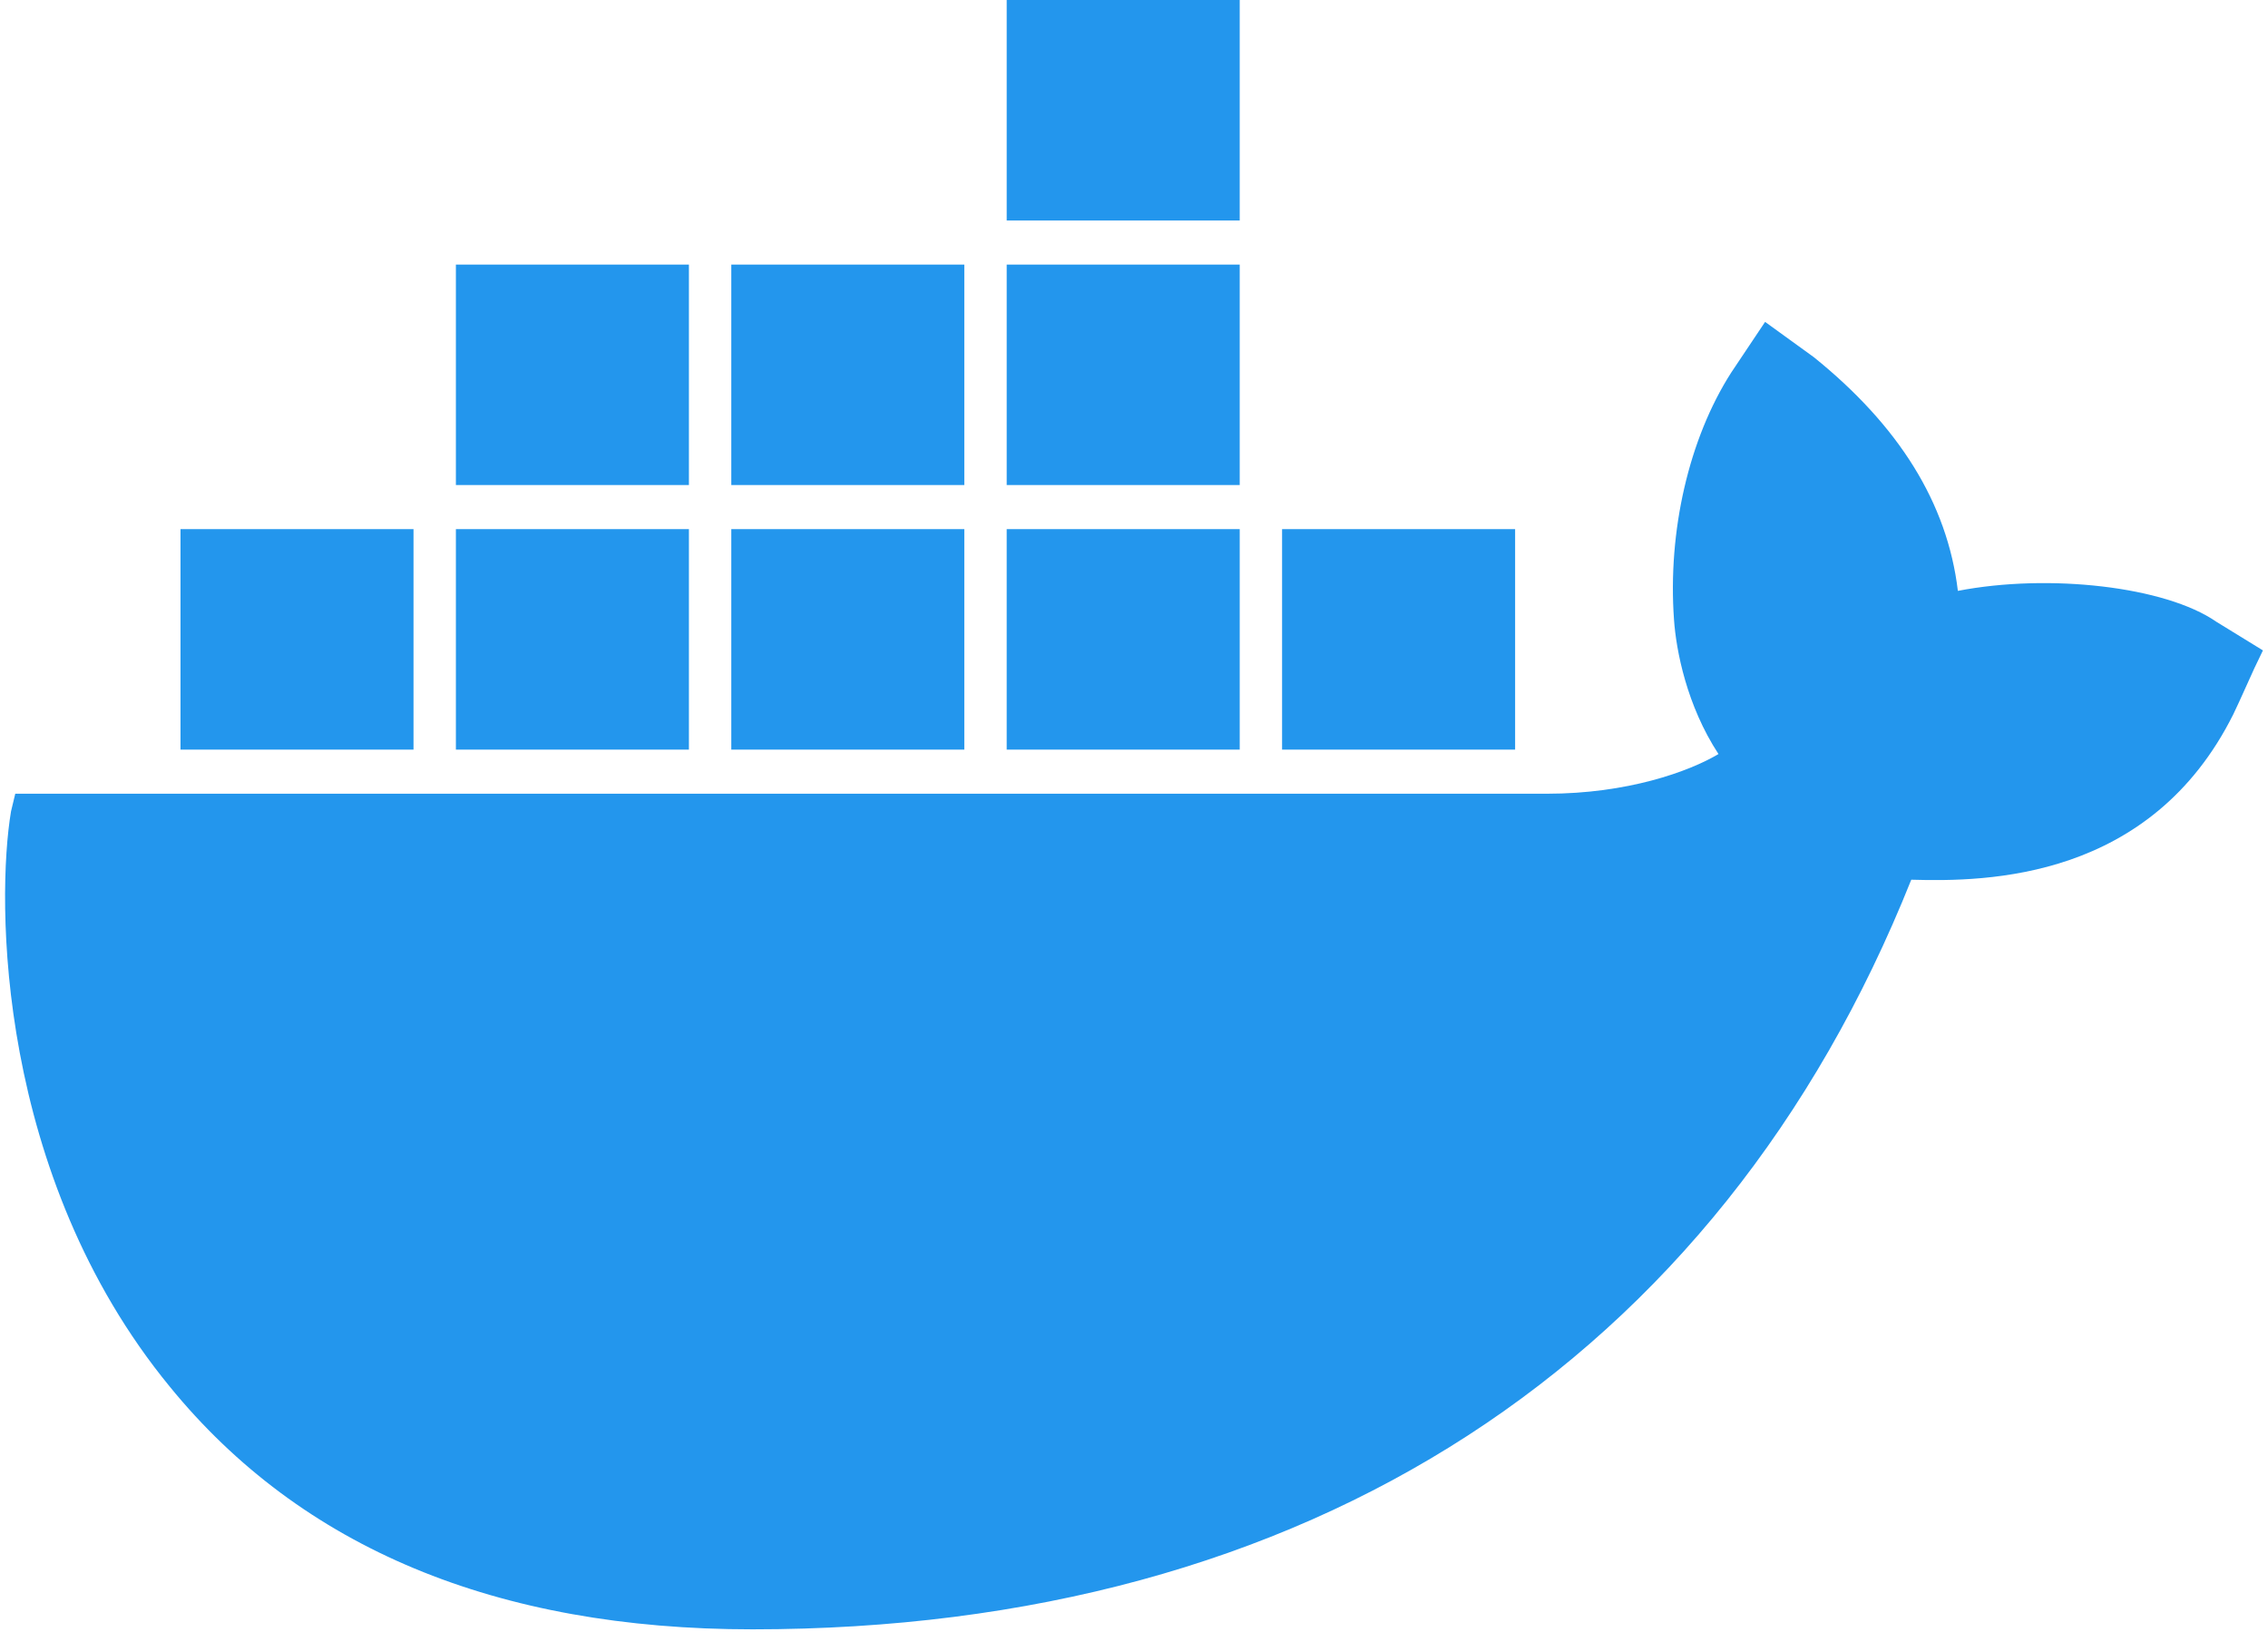
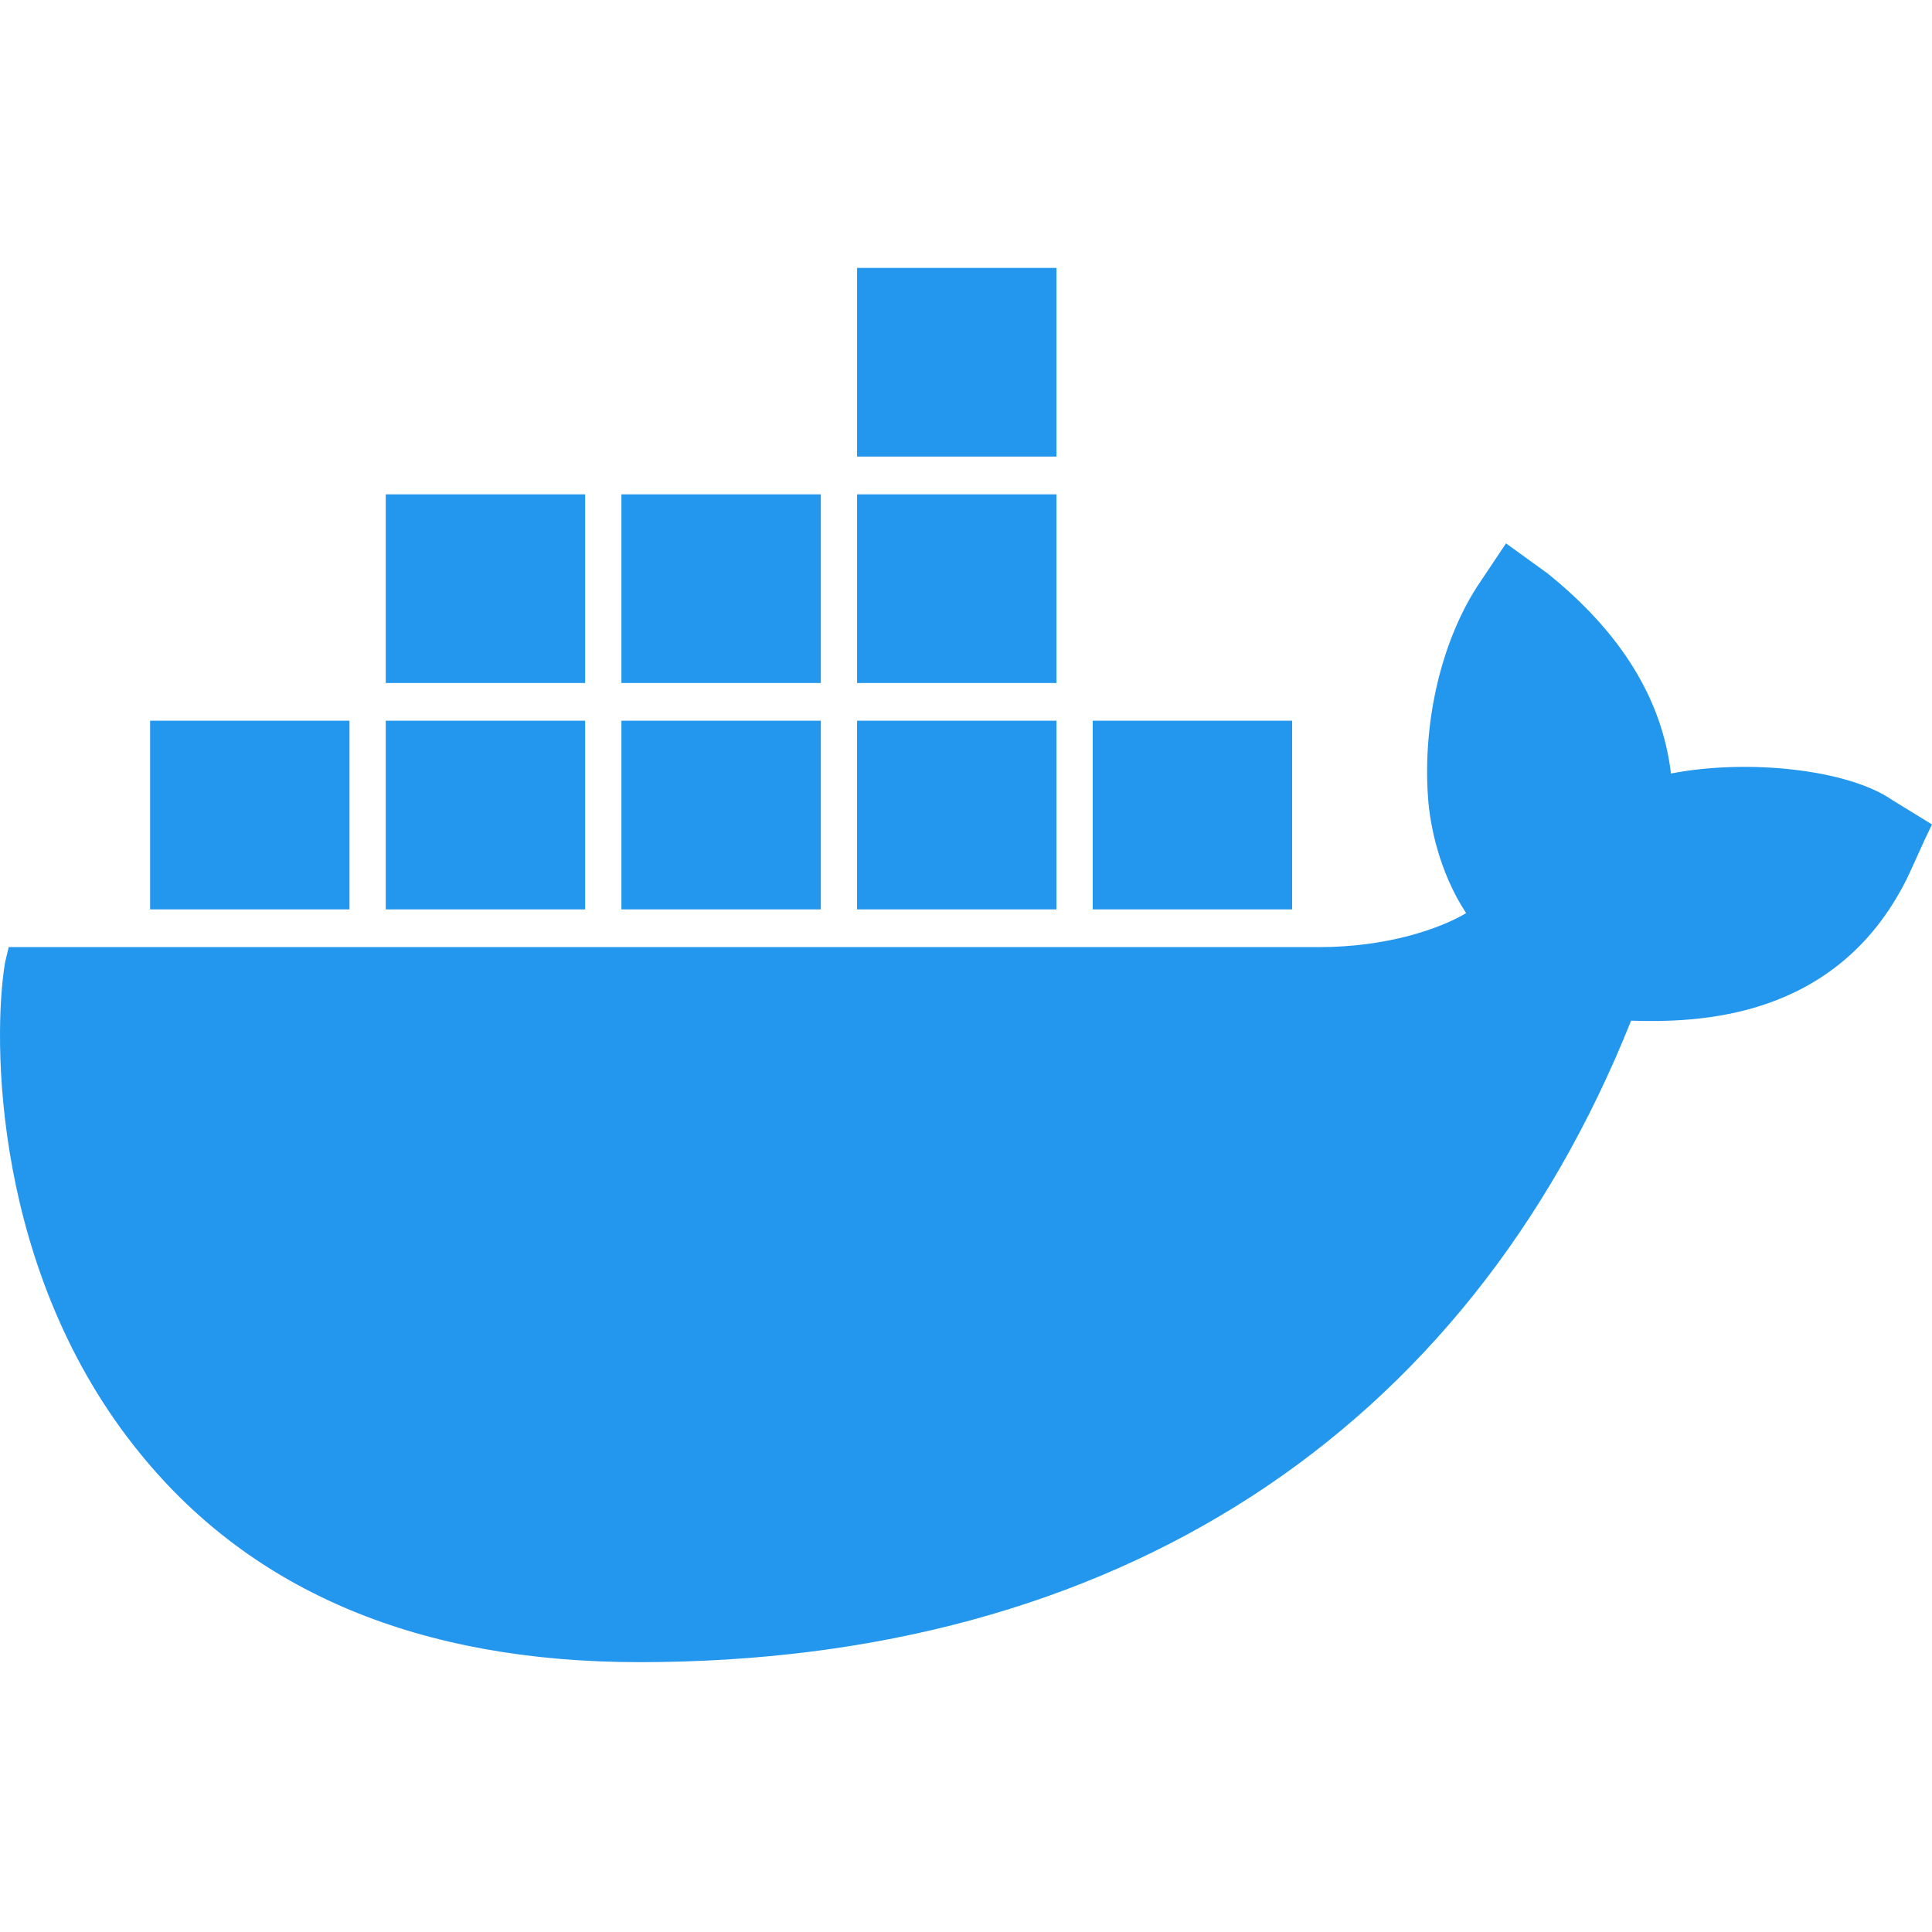
- <svg xmlns="http://www.w3.org/2000/svg" width="1.39em" height="1em" viewBox="0 0 256 185">
+ <svg xmlns="http://www.w3.org/2000/svg" width="128" height="128" viewBox="0 0 256 185">
  <path fill="#2396ED" d="M250.716 70.497c-5.765-4-18.976-5.5-29.304-3.5c-1.2-10-6.725-18.749-16.333-26.499l-5.524-4l-3.844 5.75c-4.803 7.5-7.205 18-6.485 28c.24 3.499 1.441 9.749 5.044 15.249c-3.362 2-10.328 4.5-19.455 4.5H1.155l-.48 2c-1.682 9.999-1.682 41.248 18.014 65.247c14.892 18.249 36.99 27.499 66.053 27.499c62.93 0 109.528-30.25 131.386-84.997c8.647.25 27.142 0 36.51-18.75c.24-.5.72-1.5 2.401-5.249l.961-2l-5.284-3.25ZM139.986 0h-26.42v24.999h26.42V0Zm0 29.999h-26.42v24.999h26.42v-25Zm-31.225 0h-26.42v24.999h26.42v-25Zm-31.225 0H51.115v24.999h26.421v-25ZM46.311 59.998H19.89v24.999h26.42v-25Zm31.225 0H51.115v24.999h26.421v-25Zm31.225 0h-26.42v24.999h26.42v-25Zm31.226 0h-26.422v24.999h26.422v-25Zm31.225 0H144.79v24.999h26.422v-25Z" />
</svg>
